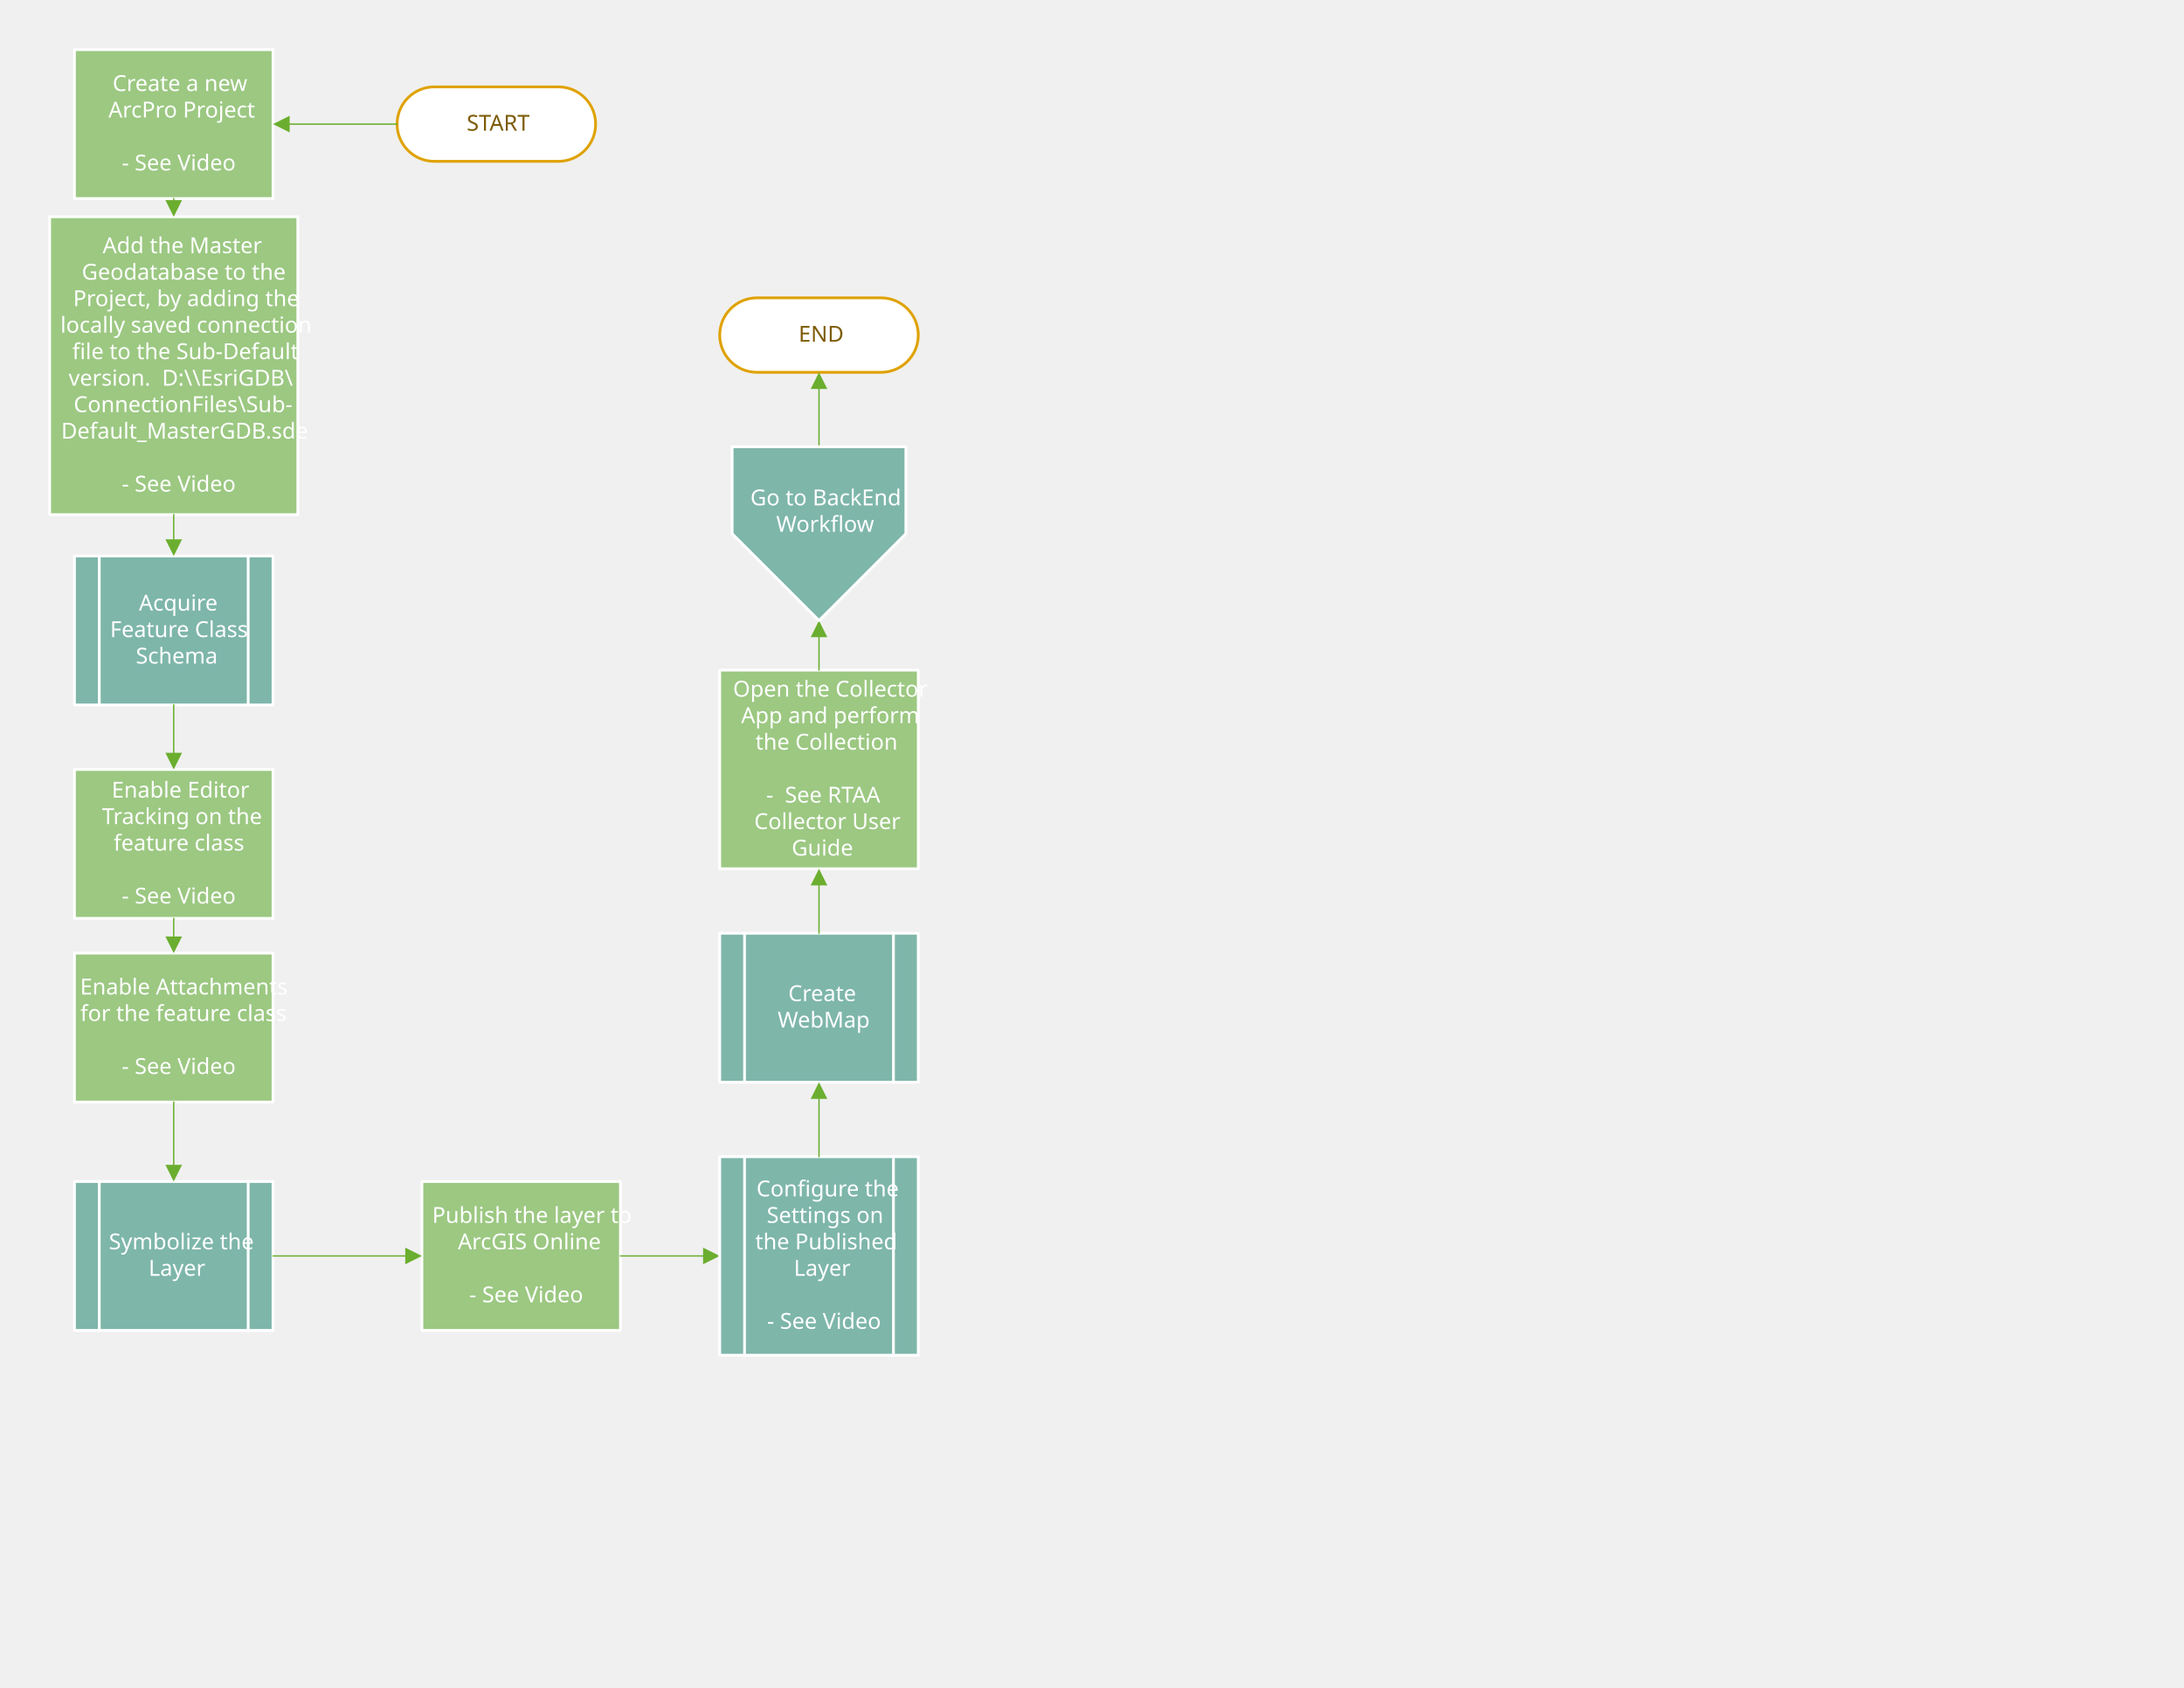
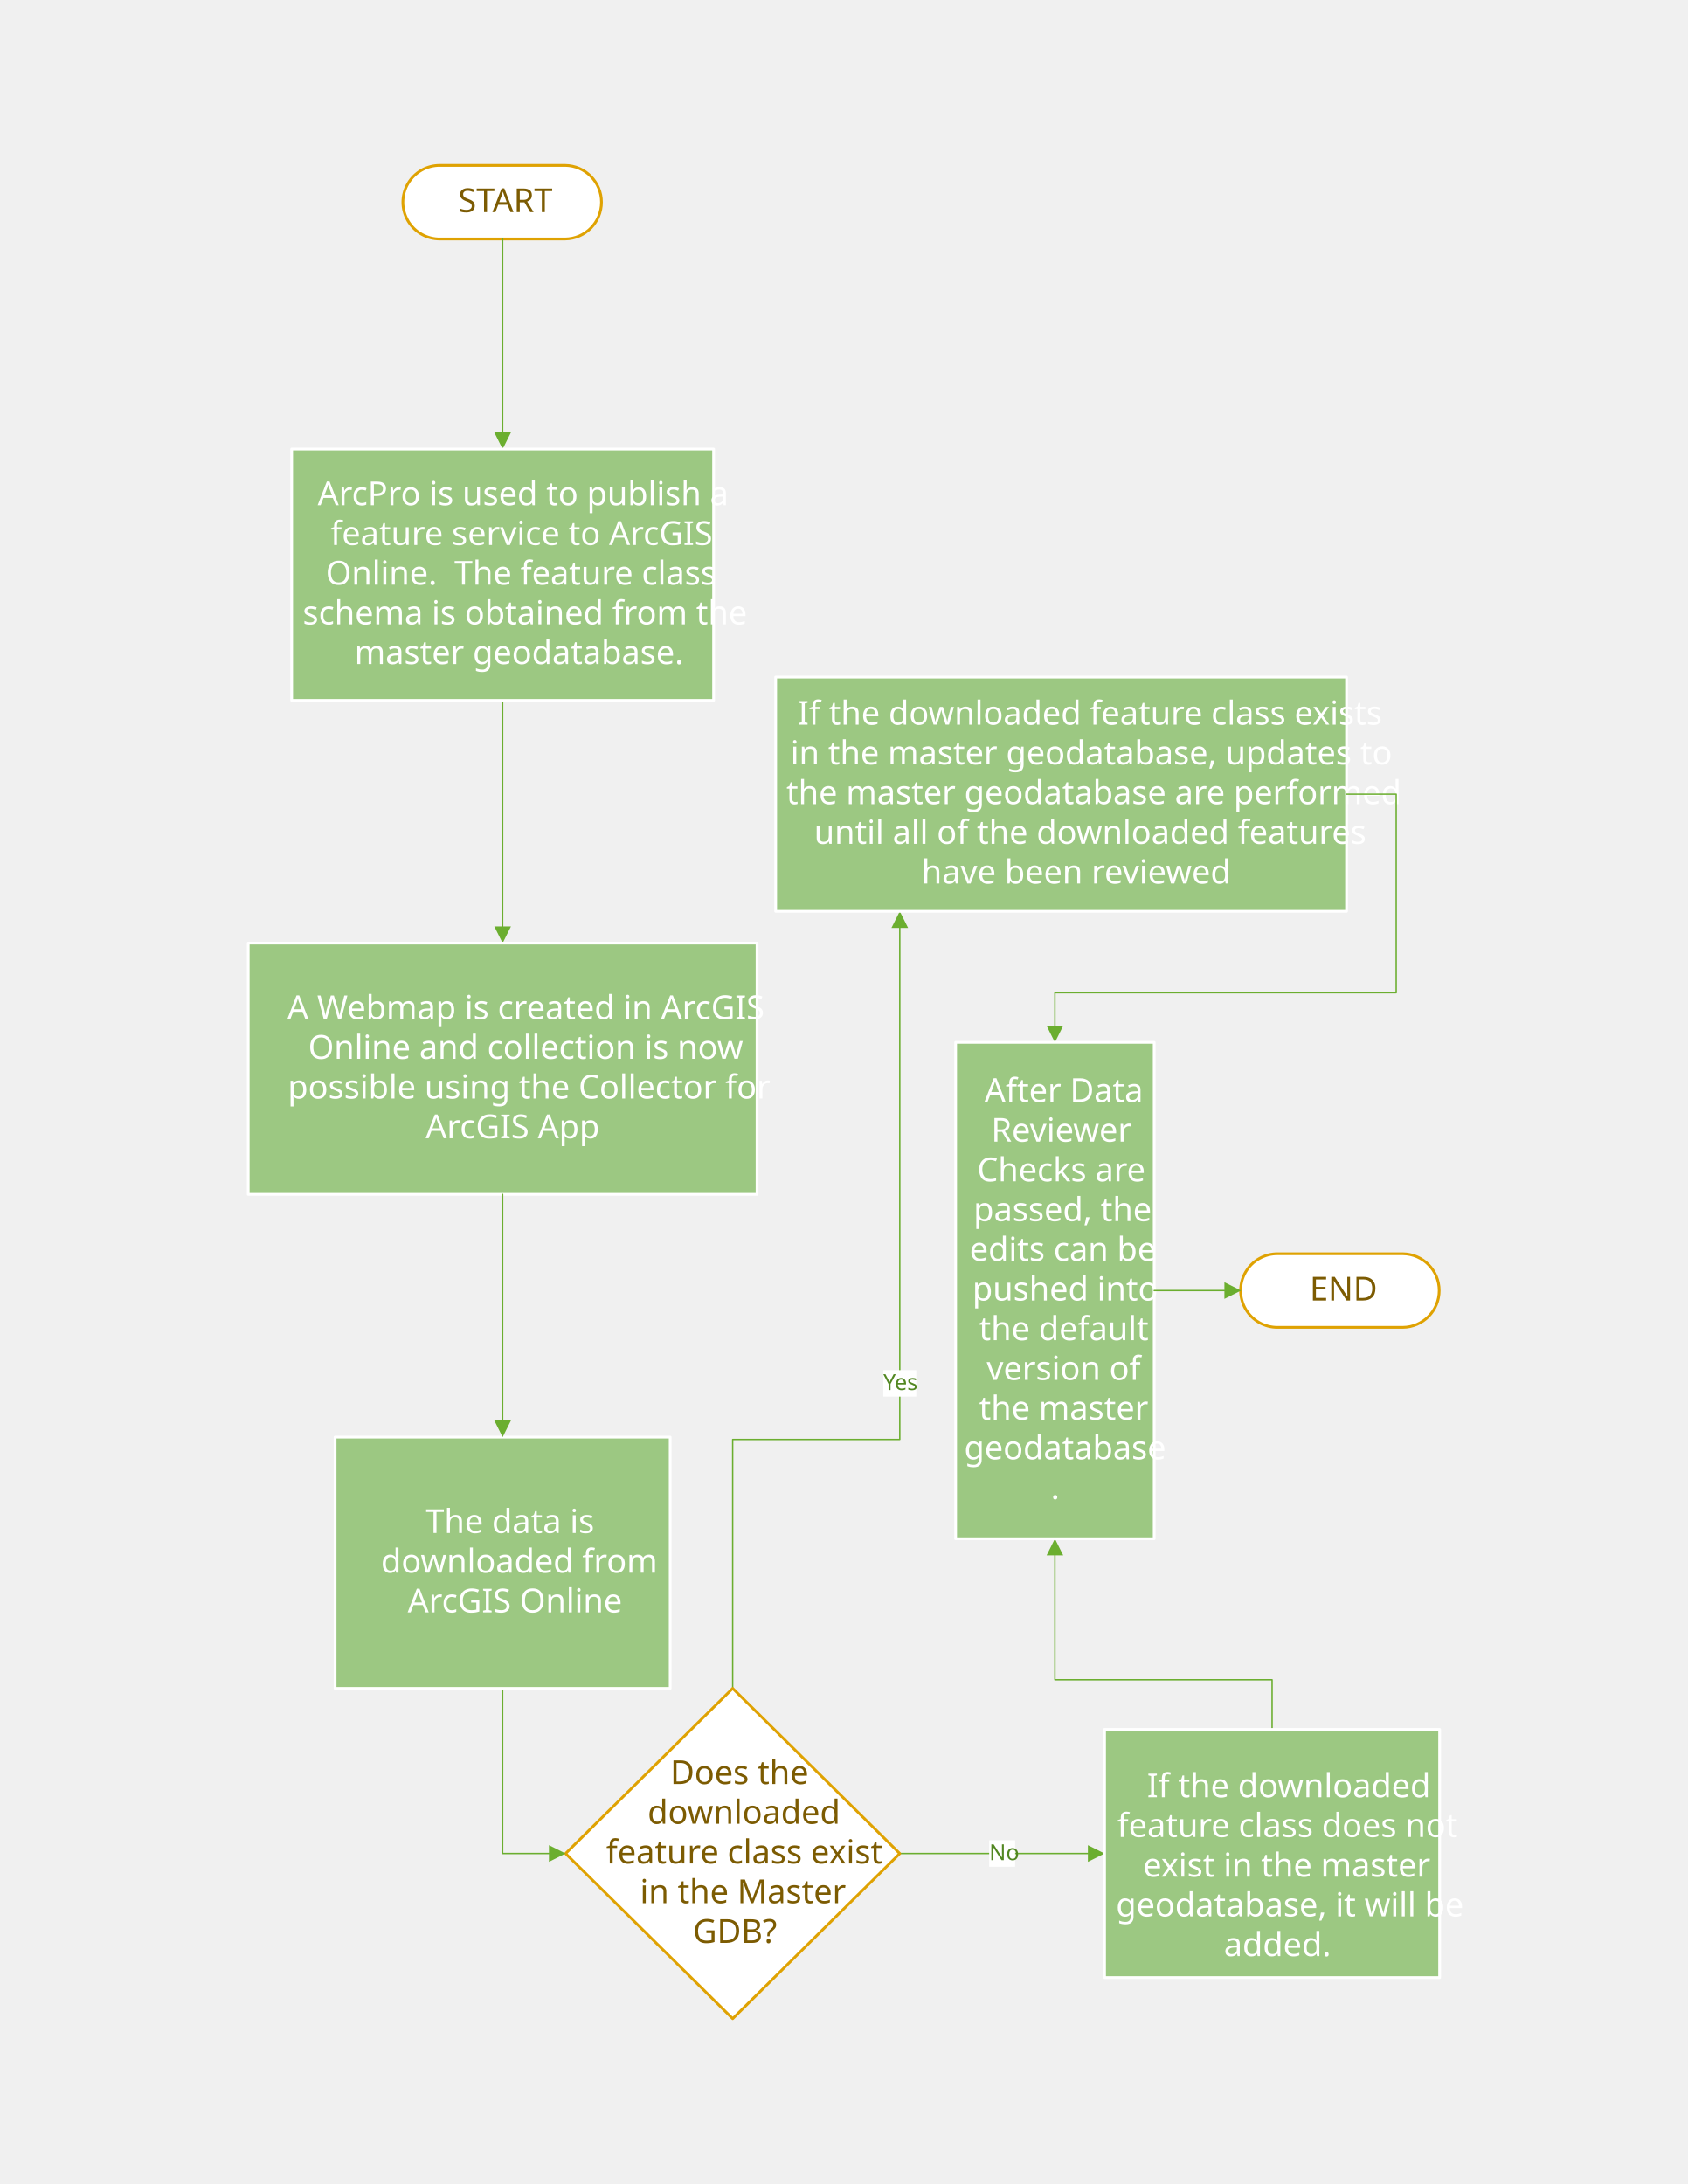
- <svg xmlns="http://www.w3.org/2000/svg" xmlns:xlink="http://www.w3.org/1999/xlink" width="11in" height="8.5in" viewBox="0 0 792 612" xml:space="preserve" color-interpolation-filters="sRGB" class="st11">
+ <svg xmlns="http://www.w3.org/2000/svg" xmlns:xlink="http://www.w3.org/1999/xlink" width="8.5in" height="11in" viewBox="0 0 612 792" xml:space="preserve" color-interpolation-filters="sRGB" class="st10">
  <style type="text/css">
	
- 		.st1 {fill:#9cc882;stroke:#ffffff;stroke-linecap:round;stroke-linejoin:round;stroke-width:1}
- 		.st2 {fill:#ffffff;font-family:Franklin Gothic Book;font-size:0.667em}
- 		.st3 {font-size:1em}
- 		.st4 {marker-end:url(#mrkr4-22);stroke:#6bae2f;stroke-linecap:round;stroke-linejoin:round;stroke-width:0.5}
- 		.st5 {fill:#6bae2f;fill-opacity:1;stroke:#6bae2f;stroke-opacity:1;stroke-width:0.166}
- 		.st6 {fill:#7eb6aa}
- 		.st7 {stroke:#ffffff;stroke-linecap:round;stroke-linejoin:round;stroke-width:1}
- 		.st8 {fill:#ffffff;stroke:#dfa202;stroke-linecap:round;stroke-linejoin:round;stroke-width:1}
- 		.st9 {fill:#7c5b02;font-family:Franklin Gothic Book;font-size:0.667em}
- 		.st10 {fill:#7eb6aa;stroke:#ffffff;stroke-linecap:round;stroke-linejoin:round;stroke-width:1}
- 		.st11 {fill:none;fill-rule:evenodd;font-size:12px;overflow:visible;stroke-linecap:square;stroke-miterlimit:3}
+ 		.st1 {fill:#ffffff;stroke:#dfa202;stroke-linecap:round;stroke-linejoin:round;stroke-width:1}
+ 		.st2 {fill:#7c5b02;font-family:Franklin Gothic Book;font-size:1em}
+ 		.st3 {marker-end:url(#mrkr4-9);stroke:#6bae2f;stroke-linecap:round;stroke-linejoin:round;stroke-width:0.5}
+ 		.st4 {fill:#6bae2f;fill-opacity:1;stroke:#6bae2f;stroke-opacity:1;stroke-width:0.166}
+ 		.st5 {fill:#ffffff;stroke:none;stroke-linecap:butt;stroke-width:7.2}
+ 		.st6 {fill:#528722;font-family:Franklin Gothic Book;font-size:0.667em}
+ 		.st7 {font-size:1em}
+ 		.st8 {fill:#9cc882;stroke:#ffffff;stroke-linecap:round;stroke-linejoin:round;stroke-width:1}
+ 		.st9 {fill:#ffffff;font-family:Franklin Gothic Book;font-size:1em}
+ 		.st10 {fill:none;fill-rule:evenodd;font-size:12px;overflow:visible;stroke-linecap:square;stroke-miterlimit:3}
	
	</style>
  <defs id="Markers">
    <g id="lend4">
      <path d="M 2 1 L 0 0 L 2 -1 L 2 1 " style="stroke:none" />
    </g>
-     <marker id="mrkr4-22" class="st5" refX="-12.08" orient="auto" markerUnits="strokeWidth" overflow="visible">
+     <marker id="mrkr4-9" class="st4" refX="-12.08" orient="auto" markerUnits="strokeWidth" overflow="visible">
      <use xlink:href="#lend4" transform="scale(-6.04,-6.04) " />
    </marker>
  </defs>
  <g>
-     <g id="shape1001-1" transform="translate(27,-540)">
-       <rect x="0" y="558" width="72" height="54" class="st1" />
-       <text x="13.83" y="573" class="st2">Create a new <tspan x="12.32" dy="1.2em" class="st3">ArcPro Project  </tspan>
-         <tspan x="17.18" dy="2.4em" class="st3">-</tspan> See Video</text>
+     <g id="shape1019-1" transform="translate(146.25,-705.342)">
+       <path d="M13.34 792 L58.66 792 A13.341 13.341 -180 0 0 58.66 765.32 L13.34 765.32 A13.341 13.341 -180 1 0 13.34 792        Z" class="st1" />
+       <text x="19.87" y="782.26" class="st2">START</text>
    </g>
-     <g id="shape1002-6" transform="translate(18,-425.4)">
-       <rect x="0" y="504" width="90" height="108" class="st1" />
-       <text x="19.23" y="517.2" class="st2">Add the Master <tspan x="11.65" dy="1.2em" class="st3">Geodatabase to the </tspan>
-         <tspan x="8.52" dy="1.2em" class="st3">Project, by adding the </tspan>
-         <tspan x="3.9" dy="1.2em" class="st3">locally saved connection </tspan>
-         <tspan x="8.21" dy="1.2em" class="st3">file to the Sub</tspan>-Default <tspan x="6.87" dy="1.2em" class="st3">version.  D:\\EsriGDB\</tspan>
-         <tspan x="8.71" dy="1.2em" class="st3">ConnectionFiles\Sub</tspan>-<tspan x="4.17" dy="1.2em" class="st3">Default_MasterGDB.sde  </tspan>
-         <tspan x="26.18" dy="2.4em" class="st3">-</tspan> See Video</text>
+     <g id="shape1020-4" transform="translate(173.25,-705.342)">
+       <path d="M9 792 L9 862.15" class="st3" />
    </g>
-     <g id="shape1003-17" transform="translate(72,-545.7)">
-       <path d="M-9 617.7 L-9 618.26" class="st4" />
+     <g id="shape1028-10" transform="translate(265.663,-179.725)">
+       <path d="M0 792 L0 701.72 L60.59 701.72 L60.59 516.23" class="st3" />
+       <rect x="54.609" y="676.591" width="11.957" height="9.6" class="st5" />
+       <text x="54.61" y="683.79" class="st6">Yes</text>
    </g>
-     <a xlink:href="svg_2.htm">
-       <g id="shape1004-23" transform="translate(27,-356.4)">
-         <path d="M0 612 L72 612 L72 558 L0 558 L0 612 Z" class="st6" />
-         <path d="M0 612 L72 612 L72 558 L0 558 L0 612" class="st7" />
-         <path d="M9 612 L9 558" class="st7" />
-         <path d="M63 612 L63 558" class="st7" />
-         <text x="23.37" y="577.8" class="st2">Acquire <tspan x="12.91" dy="1.2em" class="st3">Feature Class </tspan>
-           <tspan x="22.25" dy="1.2em" class="st3">Schema</tspan>
-         </text>
-       </g>
-     </a>
-     <g id="shape1005-31" transform="translate(54,-426.9)">
-       <path d="M9 613.5 L9 622.46" class="st4" />
+     <g id="shape1030-17" transform="translate(326.25,-110.85)">
+       <path d="M0 783 L68.21 783" class="st3" />
+       <rect x="32.418" y="778.2" width="9.414" height="9.6" class="st5" />
+       <text x="32.42" y="785.4" class="st6">No</text>
    </g>
-     <g id="shape1008-36" transform="translate(27,-279)">
-       <rect x="0" y="558" width="72" height="54" class="st1" />
-       <text x="13.48" y="568.2" class="st2">Enable Editor <tspan x="9.99" dy="1.2em" class="st3">Tracking on the </tspan>
-         <tspan x="14.2" dy="1.2em" class="st3">feature class  </tspan>
-         <tspan x="17.18" dy="2.4em" class="st3">-</tspan> See Video</text>
+     <g id="shape1062-24" transform="translate(450,-310.659)">
+       <path d="M13.34 792 L58.66 792 A13.341 13.341 -180 0 0 58.66 765.32 L13.34 765.32 A13.341 13.341 -180 1 0 13.34 792        Z" class="st1" />
+       <text x="24.89" y="782.26" class="st2">END</text>
    </g>
-     <g id="shape1009-42" transform="translate(27,-212.4)">
-       <rect x="0" y="558" width="72" height="54" class="st1" />
-       <text x="2.04" y="573" class="st2">Enable Attachments <tspan x="2.13" dy="1.2em" class="st3">for the feature class  </tspan>
-         <tspan x="17.18" dy="2.4em" class="st3">-</tspan> See Video</text>
-     </g>
-     <a xlink:href="svg_3.htm">
-       <g id="shape1022-47" transform="translate(27,-129.6)">
-         <path d="M0 612 L72 612 L72 558 L0 558 L0 612 Z" class="st6" />
-         <path d="M0 612 L72 612 L72 558 L0 558 L0 612" class="st7" />
-         <path d="M9 612 L9 558" class="st7" />
-         <path d="M63 612 L63 558" class="st7" />
-         <text x="12.49" y="582.6" class="st2">Symbolize the <tspan x="26.87" dy="1.2em" class="st3">Layer</tspan>
-         </text>
-       </g>
-     </a>
-     <g id="shape1024-54" transform="translate(54,-356.4)">
-       <path d="M9 612 L9 629.36" class="st4" />
-     </g>
-     <g id="shape1025-59" transform="translate(54,-281.7)">
-       <path d="M9 614.7 L9 621.26" class="st4" />
-     </g>
-     <g id="shape1026-64" transform="translate(54,-212.4)">
-       <path d="M9 612 L9 634.76" class="st4" />
-     </g>
-     <g id="shape1027-69" transform="translate(153,-129.6)">
-       <rect x="0" y="558" width="72" height="54" class="st1" />
-       <text x="3.72" y="573" class="st2">Publish the layer to <tspan x="13.03" dy="1.2em" class="st3">ArcGIS Online  </tspan>
-         <tspan x="17.18" dy="2.4em" class="st3">-</tspan> See Video</text>
-     </g>
-     <g id="shape1028-74" transform="translate(99,-147.6)">
-       <path d="M0 603 L47.96 603" class="st4" />
-     </g>
-     <g id="shape1030-79" transform="translate(225,-147.6)">
-       <path d="M0 603 L29.96 603" class="st4" />
-     </g>
-     <a xlink:href="svg_4.htm">
-       <g id="shape1032-84" transform="translate(261,-120.6)">
-         <path d="M0 612 L72 612 L72 540 L0 540 L0 612 Z" class="st6" />
-         <path d="M0 612 L72 612 L72 540 L0 540 L0 612" class="st7" />
-         <path d="M9 612 L9 540" class="st7" />
-         <path d="M63 612 L63 540" class="st7" />
-         <text x="13.32" y="554.4" class="st2">Configure the <tspan x="17.03" dy="1.2em" class="st3">Settings on </tspan>
-           <tspan x="12.89" dy="1.2em" class="st3">the Published </tspan>
-           <tspan x="26.87" dy="1.2em" class="st3">Layer  </tspan>
-           <tspan x="17.18" dy="2.4em" class="st3">-</tspan> See Video</text>
-       </g>
-     </a>
-     <a xlink:href="svg_5.htm">
-       <g id="shape1033-94" transform="translate(261,-219.6)">
-         <path d="M0 612 L72 612 L72 558 L0 558 L0 612 Z" class="st6" />
-         <path d="M0 612 L72 612 L72 558 L0 558 L0 612" class="st7" />
-         <path d="M9 612 L9 558" class="st7" />
-         <path d="M63 612 L63 558" class="st7" />
-         <text x="24.86" y="582.6" class="st2">Create <tspan x="21.01" dy="1.2em" class="st3">WebMap</tspan>
-         </text>
-       </g>
-     </a>
-     <g id="shape1034-101" transform="translate(288,-192.6)">
-       <path d="M9 612 L9 591.04" class="st4" />
-     </g>
-     <g id="shape1035-106" transform="translate(261,-297)">
-       <rect x="0" y="540" width="72" height="72" class="st1" />
-       <text x="4.81" y="549.6" class="st2">Open the Collector <tspan x="7.76" dy="1.2em" class="st3">App and perform </tspan>
-         <tspan x="12.95" dy="1.2em" class="st3">the Collection  </tspan>
-         <tspan x="16.88" dy="2.4em" class="st3">-</tspan>  See RTAA <tspan x="12.51" dy="1.2em" class="st3">Collector User </tspan>
-         <tspan x="26.09" dy="1.2em" class="st3">Guide</tspan>
+     <g id="shape1067-27" transform="translate(205.076,-59.976)">
+       <path d="M0 732.13 L60.59 672.25 L121.17 732.13 L60.59 792 L0 732.13 Z" class="st1" />
+       <text x="37.97" y="706.93" class="st2">Does the <tspan x="29.75" dy="1.2em" class="st7">downloaded </tspan>
+         <tspan x="14.71" dy="1.2em" class="st7">feature class exist </tspan>
+         <tspan x="26.99" dy="1.2em" class="st7">in the Master </tspan>
+         <tspan x="46.16" dy="1.2em" class="st7">GDB?</tspan>
      </text>
    </g>
-     <g id="shape1036-114" transform="translate(288,-273.6)">
-       <path d="M9 612 L9 594.64" class="st4" />
+     <g id="shape1100-34" transform="translate(173.25,-538.025)">
+       <path d="M9 792 L9 873.99" class="st3" />
    </g>
-     <g id="shape1037-119" transform="translate(261,-477)">
-       <path d="M13.5 612 L58.5 612 A13.5 13.5 -180 0 0 58.5 585 L13.5 585 A13.5 13.5 -180 1 0 13.5 612 Z" class="st8" />
-       <text x="28.59" y="600.9" class="st9">END</text>
+     <g id="shape1099-39" transform="translate(105.75,-538.025)">
+       <rect x="0" y="700.875" width="153" height="91.125" class="st8" />
+       <text x="9.42" y="721.24" class="st9">ArcPro is used to publish a <tspan x="14.08" dy="1.2em" class="st7">feature service to ArcGIS </tspan>
+         <tspan x="12.35" dy="1.2em" class="st7">Online.  The feature class </tspan>
+         <tspan x="4.01" dy="1.2em" class="st7">schema is obtained from the </tspan>
+         <tspan x="22.8" dy="1.2em" class="st7">master geodatabase.</tspan>
+       </text>
    </g>
-     <g id="shape1038-122" transform="translate(288,-369)">
-       <path d="M9 612 L9 600.04" class="st4" />
+     <g id="shape1101-46" transform="translate(90,-358.875)">
+       <rect x="0" y="700.875" width="184.5" height="91.125" class="st8" />
+       <text x="14.18" y="728.44" class="st9">A Webmap is created in ArcGIS <tspan x="21.73" dy="1.2em" class="st7">Online and collection is now </tspan>
+         <tspan x="14.34" dy="1.2em" class="st7">possible using the Collector for </tspan>
+         <tspan x="64.34" dy="1.2em" class="st7">ArcGIS App</tspan>
+       </text>
    </g>
-     <g id="shape1039-127" transform="translate(144,-553.5)">
-       <path d="M13.5 612 L58.5 612 A13.5 13.5 -180 0 0 58.5 585 L13.5 585 A13.5 13.5 -180 1 0 13.5 612 Z" class="st8" />
-       <text x="25.25" y="600.9" class="st9">START</text>
+     <g id="shape1102-52" transform="translate(182.25,-179.725)">
+       <path d="M0 792 L0 851.87 L16.79 851.87" class="st3" />
    </g>
-     <g id="shape1040-130" transform="translate(144,-558)">
-       <path d="M0 603 L-38.96 603" class="st4" />
+     <g id="shape1103-57" transform="translate(121.5,-179.725)">
+       <rect x="0" y="700.875" width="121.5" height="91.125" class="st8" />
+       <text x="32.89" y="735.64" class="st9">The data is <tspan x="16.63" dy="1.2em" class="st7">downloaded from </tspan>
+         <tspan x="26.3" dy="1.2em" class="st7">ArcGIS Online</tspan>
+       </text>
    </g>
-     <g id="shape1042-135" transform="translate(288,-450)">
-       <path d="M9 612 L9 591.04" class="st4" />
+     <g id="shape1104-62" transform="translate(173.25,-358.875)">
+       <path d="M9 792 L9 873.99" class="st3" />
    </g>
-     <a xlink:href="svg_6.htm">
-       <g id="shape1041-140" transform="translate(265.5,-387)">
-         <path d="M0 549 L0 580.5 L31.5 612 L63 580.5 L63 549 L0 549 Z" class="st10" />
-         <text x="6.61" y="570.23" class="st2">Go to BackEnd <tspan x="15.98" dy="1.2em" class="st3">Workflow</tspan>
-         </text>
-       </g>
-     </a>
+     <g id="shape1105-67" transform="translate(281.25,-461.531)">
+       <rect x="0" y="707.063" width="207" height="84.938" class="st8" />
+       <text x="7.99" y="724.33" class="st9">If the downloaded feature class exists <tspan x="5.39" dy="1.2em" class="st7">in the master geodatabase, updates to </tspan>
+         <tspan x="3.88" dy="1.2em" class="st7">the master geodatabase are performed </tspan>
+         <tspan x="13.92" dy="1.2em" class="st7">until all of the downloaded features </tspan>
+         <tspan x="52.9" dy="1.2em" class="st7">have been reviewed</tspan>
+       </text>
+     </g>
+     <g id="shape1106-74" transform="translate(488.25,-504)">
+       <path d="M0 792 L18 792 L18 864 L-105.75 864 L-105.75 875.96" class="st3" />
+     </g>
+     <g id="shape1108-79" transform="translate(461.25,-164.85)">
+       <path d="M0 792 L0 774 L-78.75 774 L-78.75 728.89" class="st3" />
+     </g>
+     <g id="shape1107-84" transform="translate(400.5,-74.8504)">
+       <rect x="0" y="702" width="121.5" height="90" class="st8" />
+       <text x="15.4" y="726.6" class="st9">If the downloaded <tspan x="4.58" dy="1.2em" class="st7">feature class does not </tspan>
+         <tspan x="13.95" dy="1.2em" class="st7">exist in the master </tspan>
+         <tspan x="4.15" dy="1.2em" class="st7">geodatabase, it will be </tspan>
+         <tspan x="43.26" dy="1.2em" class="st7">added.</tspan>
+       </text>
+     </g>
+     <g id="shape1109-91" transform="translate(346.5,-234)">
+       <rect x="0" y="612" width="72" height="180" class="st8" />
+       <text x="10.47" y="633.6" class="st9">After Data <tspan x="12.91" dy="1.2em" class="st7">Reviewer </tspan>
+         <tspan x="7.8" dy="1.2em" class="st7">Checks are </tspan>
+         <tspan x="6.49" dy="1.2em" class="st7">passed, the </tspan>
+         <tspan x="5.07" dy="1.2em" class="st7">edits can be </tspan>
+         <tspan x="6.08" dy="1.2em" class="st7">pushed into </tspan>
+         <tspan x="8.49" dy="1.2em" class="st7">the default </tspan>
+         <tspan x="11.25" dy="1.2em" class="st7">version of </tspan>
+         <tspan x="8.5" dy="1.2em" class="st7">the master </tspan>
+         <tspan x="3.09" dy="1.2em" class="st7">geodatabase</tspan>
+         <tspan x="34.5" dy="1.2em" class="st7">.</tspan>
+       </text>
+     </g>
+     <g id="shape1110-104" transform="translate(418.5,-333)">
+       <path d="M0 801 L25.46 801" class="st3" />
+     </g>
  </g>
</svg>
